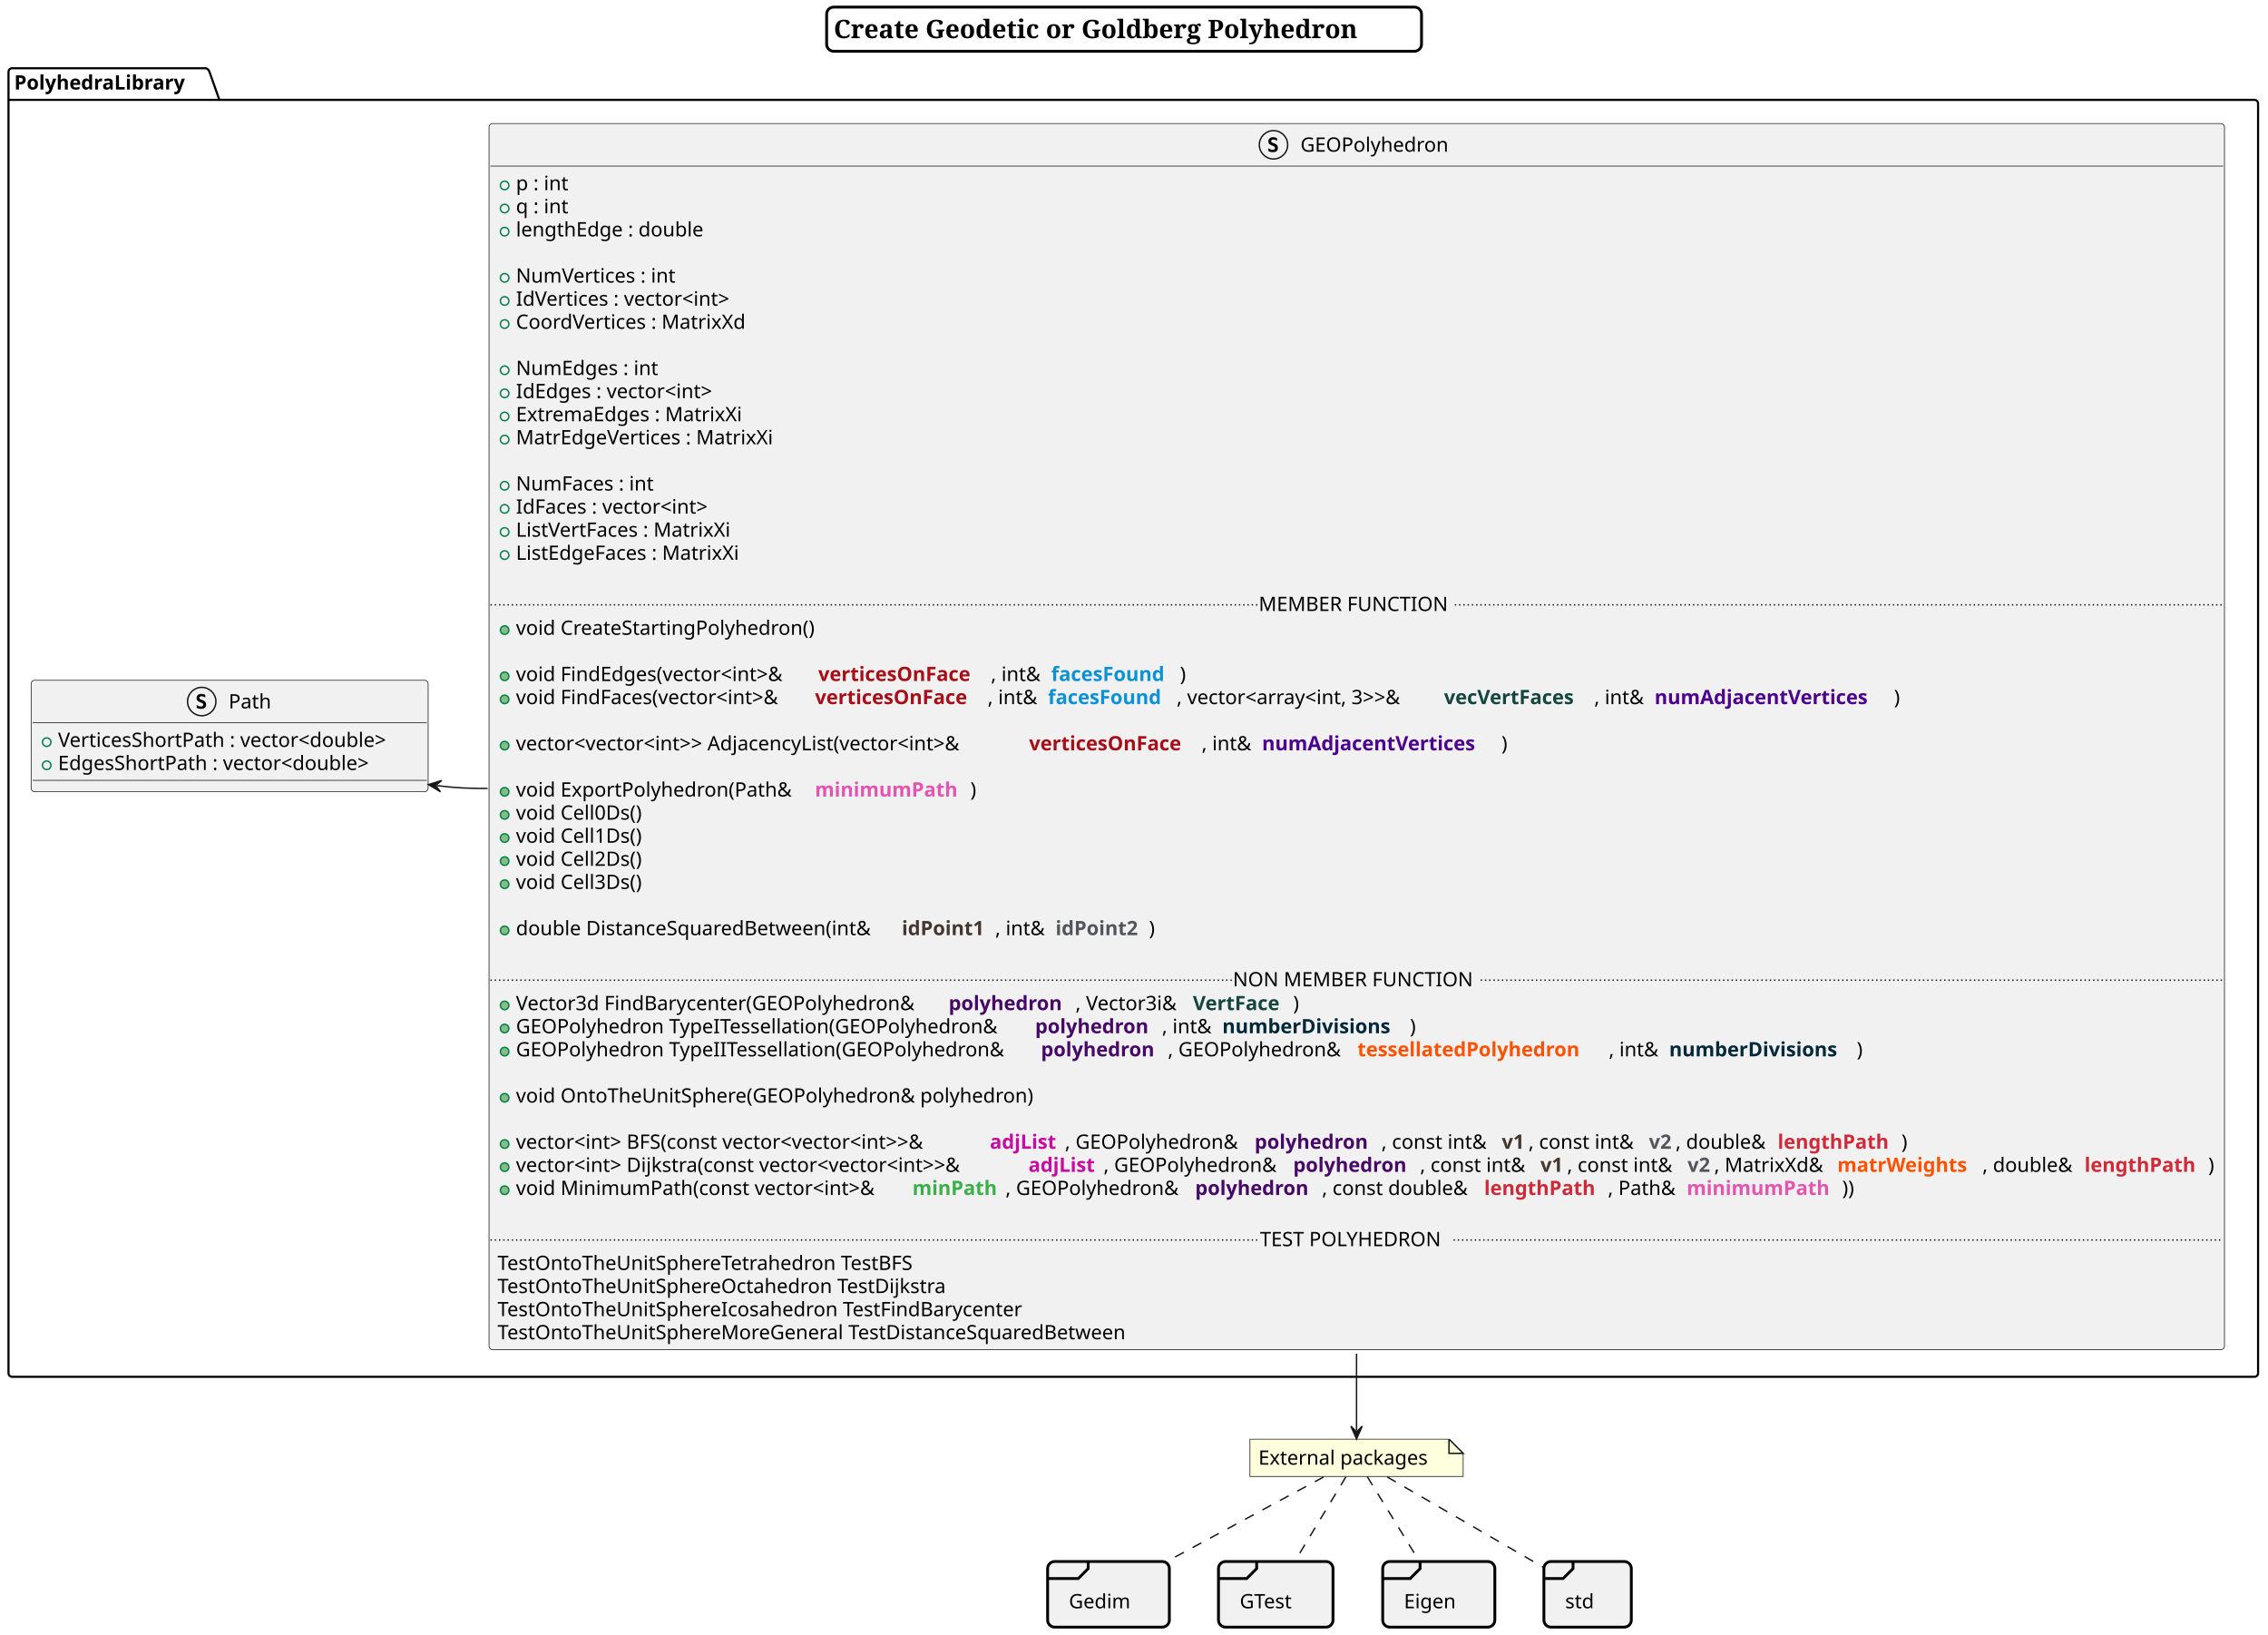
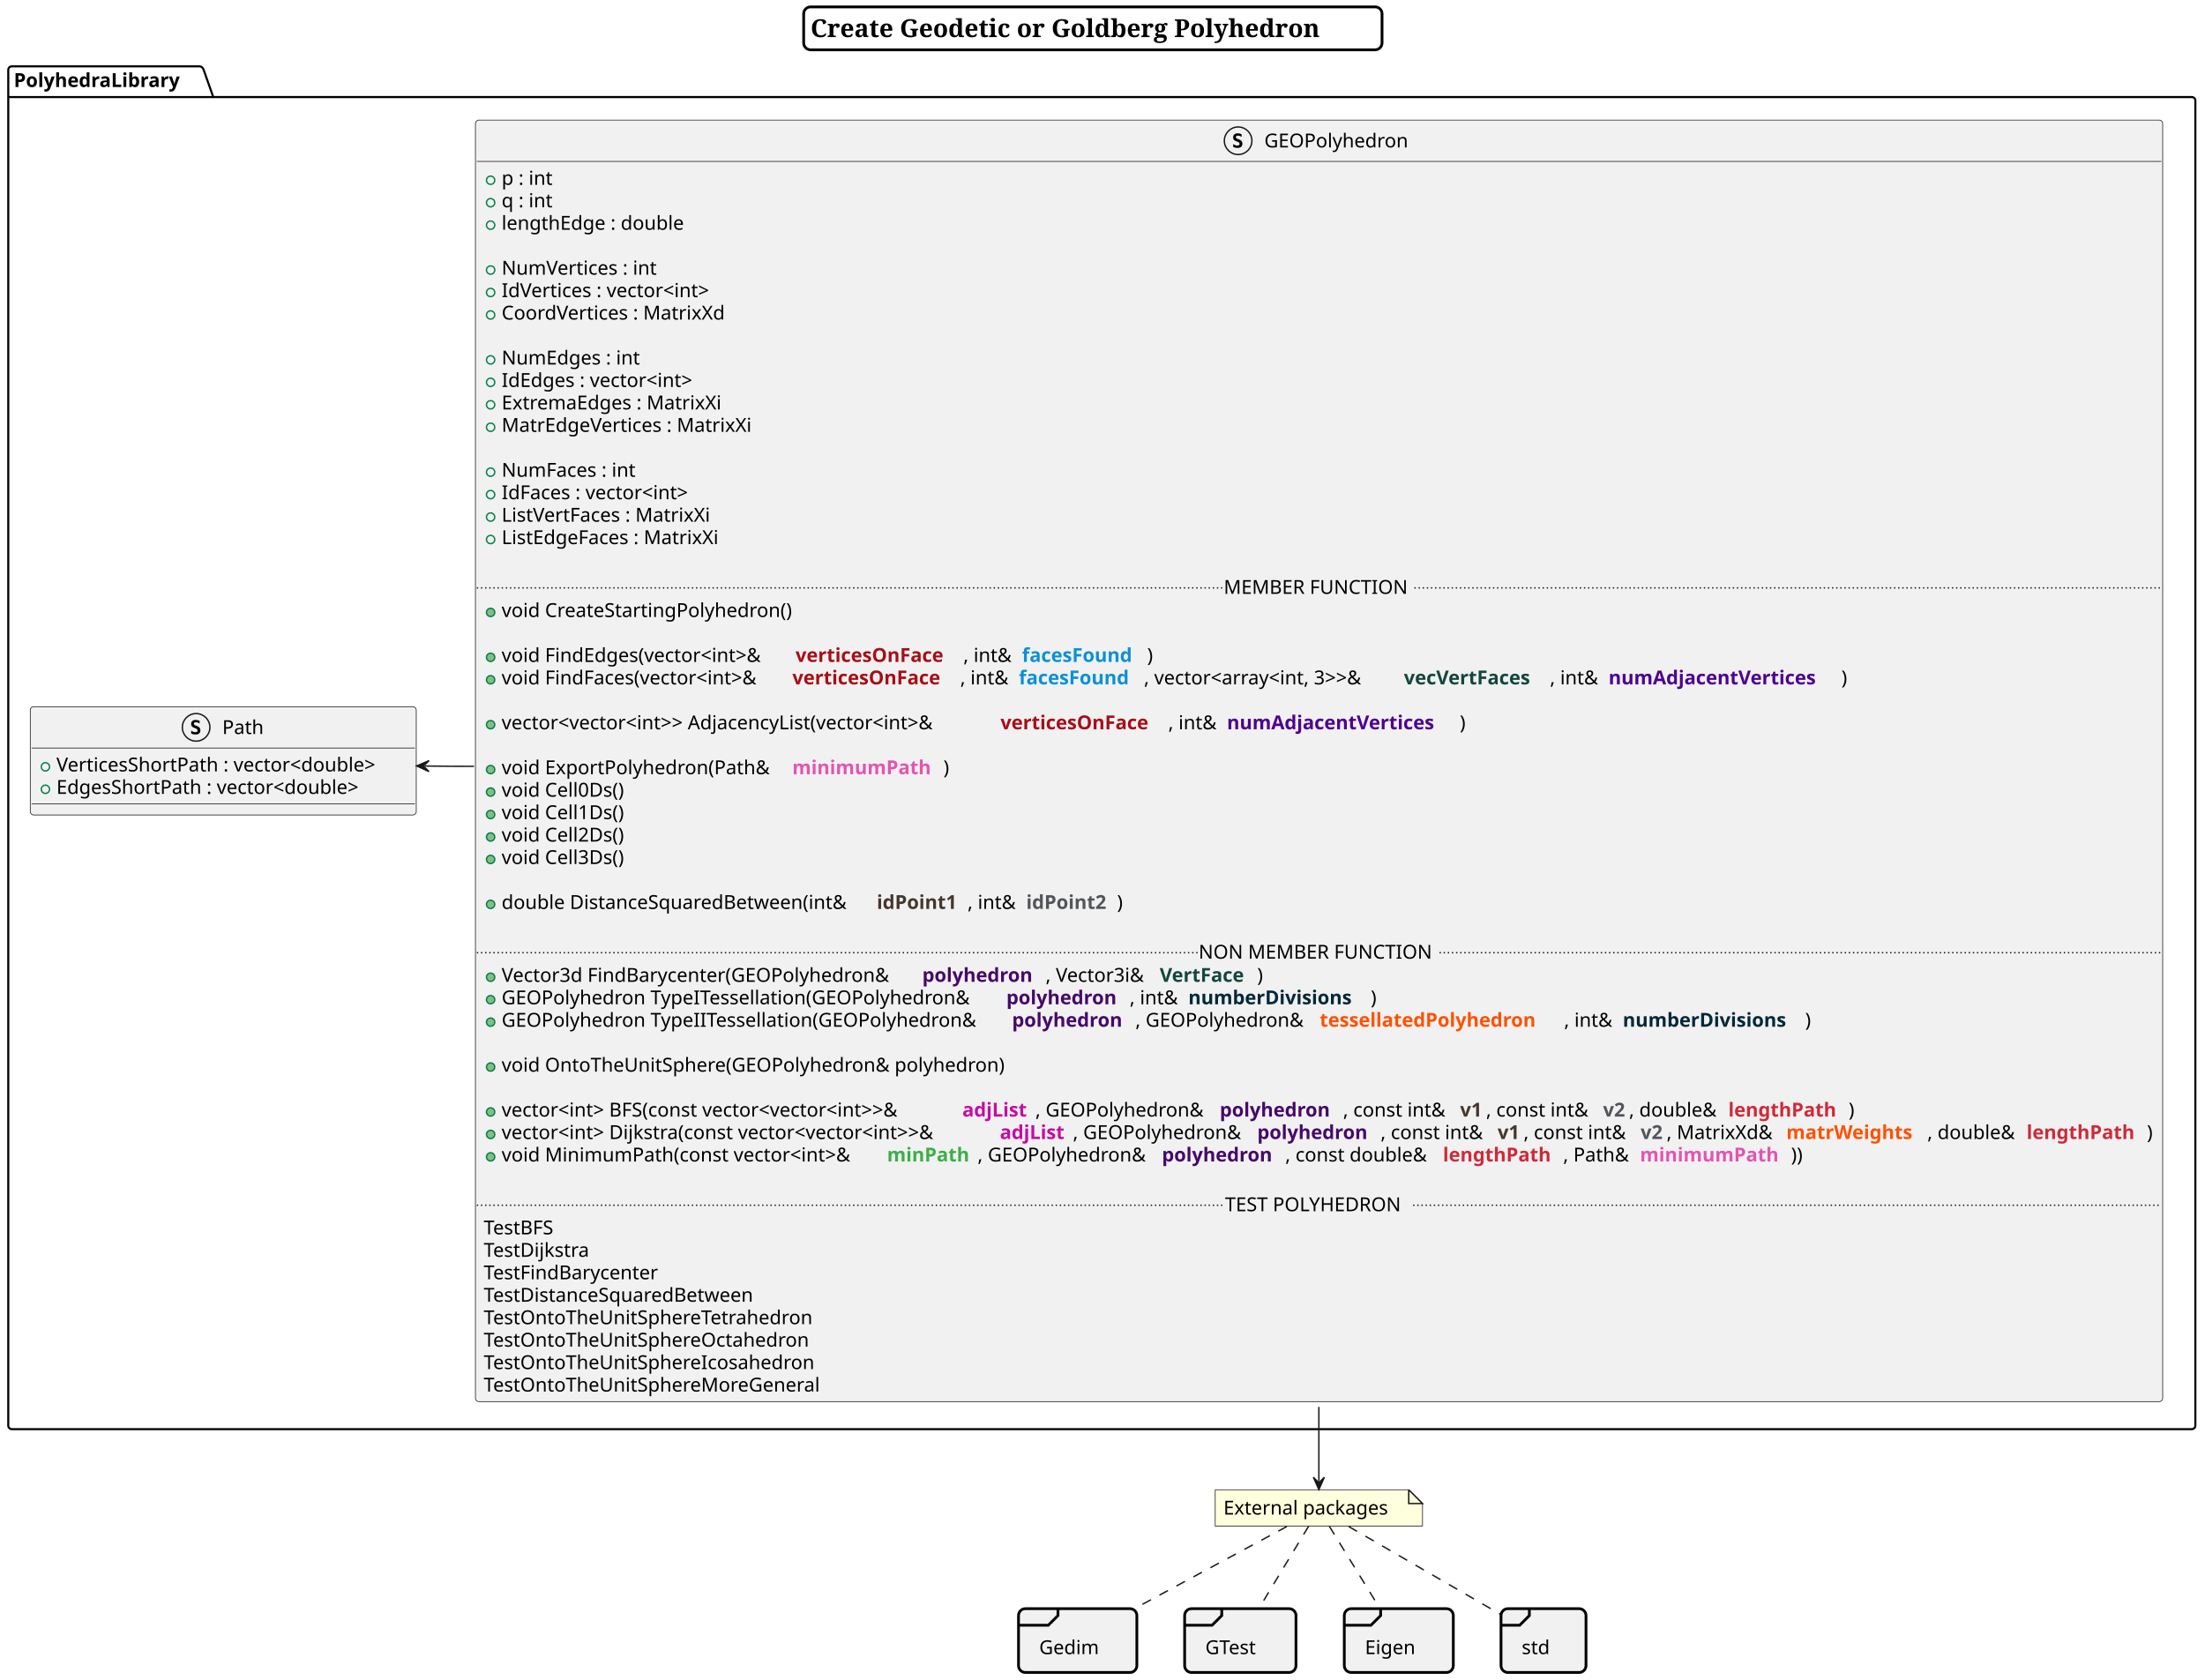
- <svg xmlns="http://www.w3.org/2000/svg" contentStyleType="text/css" data-diagram-type="CLASS" height="1153px" preserveAspectRatio="none" style="width:1600px;height:1153px;background:#FFFFFF;" version="1.1" viewBox="0 0 1600 1153" width="1600px" zoomAndPan="magnify">
+ <svg xmlns="http://www.w3.org/2000/svg" contentStyleType="text/css" data-diagram-type="CLASS" height="1219px" preserveAspectRatio="none" style="width:1600px;height:1219px;background:#FFFFFF;" version="1.1" viewBox="0 0 1600 1219" width="1600px" zoomAndPan="magnify">
  <defs />
  <g>
    <g class="title" data-source-line="16">
      <rect fill="none" height="31.146" rx="5" ry="5" style="stroke:#000000;stroke-width:2;" width="419.676" x="583.162" y="5" />
      <text fill="#000000" font-family="Serif" font-size="18" font-weight="bold" lengthAdjust="spacing" textLength="409.676" x="588.162" y="26.901">Create Geodetic or Goldberg Polyhedron</text>
    </g>
    <g class="cluster" data-entity="PolyhedraLibrary" data-uid="ent0002" id="cluster_PolyhedraLibrary">
-       <path d="M8.5,48.147 L145.262,48.147 A3.75,3.75 0 0 1 147.762,50.647 L154.762,70.443 L1590.5,70.443 A2.5,2.5 0 0 1 1593,72.943 L1593,968.646 A2.5,2.5 0 0 1 1590.5,971.146 L8.5,971.146 A2.5,2.5 0 0 1 6,968.646 L6,50.647 A2.5,2.5 0 0 1 8.5,48.147" fill="none" style="stroke:#000000;stroke-width:1.5;" />
+       <path d="M8.5,48.147 L145.262,48.147 A3.75,3.75 0 0 1 147.762,50.647 L154.762,70.443 L1590.5,70.443 A2.5,2.5 0 0 1 1593,72.943 L1593,1034.647 A2.5,2.5 0 0 1 1590.5,1037.147 L8.5,1037.147 A2.5,2.5 0 0 1 6,1034.647 L6,50.647 A2.5,2.5 0 0 1 8.5,48.147" fill="none" style="stroke:#000000;stroke-width:1.5;" />
      <line style="stroke:#000000;stroke-width:1.5;" x1="6" x2="154.762" y1="70.443" y2="70.443" />
      <text fill="#000000" font-family="sans-serif" font-size="14" font-weight="bold" lengthAdjust="spacing" textLength="135.762" x="10" y="63.142">PolyhedraLibrary</text>
    </g>
    <g class="entity" data-entity="GEOPolyhedron" data-source-line="20" data-uid="ent0003" id="entity_GEOPolyhedron">
-       <rect fill="#F1F1F1" height="864.844" rx="2.5" ry="2.5" style="stroke:#181818;stroke-width:0.5;" width="1224.29" x="345" y="87.147" />
+       <rect fill="#F1F1F1" height="930.031" rx="2.5" ry="2.5" style="stroke:#181818;stroke-width:0.5;" width="1224.29" x="345" y="87.147" />
      <ellipse cx="898.413" cy="102.147" fill="#F1F1F1" rx="10" ry="10" style="stroke:#181818;stroke-width:1;" />
      <path d="M897.398,102.662 Q895.882,102.084 895.335,101.443 Q894.788,100.803 894.788,99.725 Q894.788,98.334 895.679,97.553 Q896.569,96.756 898.132,96.756 Q898.835,96.756 899.538,96.928 Q900.241,97.084 900.929,97.397 L900.929,99.365 Q900.273,98.897 899.601,98.662 Q898.944,98.428 898.288,98.428 Q897.554,98.428 897.163,98.725 Q896.773,99.006 896.773,99.553 Q896.773,99.975 897.054,100.256 Q897.335,100.537 898.241,100.865 L899.116,101.193 Q900.335,101.647 900.913,102.397 Q901.507,103.147 901.507,104.272 Q901.507,105.818 900.585,106.584 Q899.679,107.35 897.835,107.35 Q897.069,107.35 896.304,107.162 Q895.554,106.975 894.835,106.631 L894.835,104.537 Q895.648,105.115 896.398,105.397 Q897.148,105.678 897.898,105.678 Q898.632,105.678 899.038,105.35 Q899.46,105.006 899.46,104.397 Q899.46,103.928 899.179,103.584 Q898.913,103.24 898.398,103.037 L897.398,102.662 Z " fill="#000000" />
      <text fill="#000000" font-family="sans-serif" font-size="14" lengthAdjust="spacing" textLength="109.464" x="917.413" y="106.993">GEOPolyhedron</text>
      <line style="stroke:#181818;stroke-width:0.5;" x1="346" x2="1568.29" y1="117.147" y2="117.147" />
      <ellipse cx="356" cy="130.795" fill="none" rx="3" ry="3" style="stroke:#038048;stroke-width:1;" />
      <text fill="#000000" font-family="sans-serif" font-size="14" lengthAdjust="spacing" textLength="40.756" x="364" y="134.142">p : int</text>
      <ellipse cx="356" cy="147.092" fill="none" rx="3" ry="3" style="stroke:#038048;stroke-width:1;" />
      <text fill="#000000" font-family="sans-serif" font-size="14" lengthAdjust="spacing" textLength="40.756" x="364" y="150.439">q : int</text>
      <ellipse cx="356" cy="163.389" fill="none" rx="3" ry="3" style="stroke:#038048;stroke-width:1;" />
      <text fill="#000000" font-family="sans-serif" font-size="14" lengthAdjust="spacing" textLength="141.19" x="364" y="166.735">lengthEdge : double</text>
      <text fill="#000000" font-family="sans-serif" font-size="14" lengthAdjust="spacing" textLength="4.45" x="364" y="183.032"> </text>
      <ellipse cx="356" cy="195.982" fill="none" rx="3" ry="3" style="stroke:#038048;stroke-width:1;" />
      <text fill="#000000" font-family="sans-serif" font-size="14" lengthAdjust="spacing" textLength="121.782" x="364" y="199.329">NumVertices : int</text>
      <ellipse cx="356" cy="212.279" fill="none" rx="3" ry="3" style="stroke:#038048;stroke-width:1;" />
      <text fill="#000000" font-family="sans-serif" font-size="14" lengthAdjust="spacing" textLength="169.682" x="364" y="215.626">IdVertices : vector&lt;int&gt;</text>
      <ellipse cx="356" cy="228.576" fill="none" rx="3" ry="3" style="stroke:#038048;stroke-width:1;" />
      <text fill="#000000" font-family="sans-serif" font-size="14" lengthAdjust="spacing" textLength="174.651" x="364" y="231.923">CoordVertices : MatrixXd</text>
      <text fill="#000000" font-family="sans-serif" font-size="14" lengthAdjust="spacing" textLength="4.45" x="364" y="248.22"> </text>
      <ellipse cx="356" cy="261.17" fill="none" rx="3" ry="3" style="stroke:#038048;stroke-width:1;" />
      <text fill="#000000" font-family="sans-serif" font-size="14" lengthAdjust="spacing" textLength="107.379" x="364" y="264.517">NumEdges : int</text>
      <ellipse cx="356" cy="277.467" fill="none" rx="3" ry="3" style="stroke:#038048;stroke-width:1;" />
      <text fill="#000000" font-family="sans-serif" font-size="14" lengthAdjust="spacing" textLength="155.278" x="364" y="280.813">IdEdges : vector&lt;int&gt;</text>
      <ellipse cx="356" cy="293.764" fill="none" rx="3" ry="3" style="stroke:#038048;stroke-width:1;" />
      <text fill="#000000" font-family="sans-serif" font-size="14" lengthAdjust="spacing" textLength="172.908" x="364" y="297.11">ExtremaEdges : MatrixXi</text>
      <ellipse cx="356" cy="310.06" fill="none" rx="3" ry="3" style="stroke:#038048;stroke-width:1;" />
      <text fill="#000000" font-family="sans-serif" font-size="14" lengthAdjust="spacing" textLength="195.241" x="364" y="313.407">MatrEdgeVertices : MatrixXi</text>
      <text fill="#000000" font-family="sans-serif" font-size="14" lengthAdjust="spacing" textLength="4.45" x="364" y="329.704"> </text>
      <ellipse cx="356" cy="342.654" fill="none" rx="3" ry="3" style="stroke:#038048;stroke-width:1;" />
      <text fill="#000000" font-family="sans-serif" font-size="14" lengthAdjust="spacing" textLength="105.089" x="364" y="346.001">NumFaces : int</text>
      <ellipse cx="356" cy="358.951" fill="none" rx="3" ry="3" style="stroke:#038048;stroke-width:1;" />
      <text fill="#000000" font-family="sans-serif" font-size="14" lengthAdjust="spacing" textLength="152.988" x="364" y="362.298">IdFaces : vector&lt;int&gt;</text>
      <ellipse cx="356" cy="375.248" fill="none" rx="3" ry="3" style="stroke:#038048;stroke-width:1;" />
      <text fill="#000000" font-family="sans-serif" font-size="14" lengthAdjust="spacing" textLength="165.32" x="364" y="378.595">ListVertFaces : MatrixXi</text>
      <ellipse cx="356" cy="391.545" fill="none" rx="3" ry="3" style="stroke:#038048;stroke-width:1;" />
      <text fill="#000000" font-family="sans-serif" font-size="14" lengthAdjust="spacing" textLength="171.117" x="364" y="394.892">ListEdgeFaces : MatrixXi</text>
      <text fill="#000000" font-family="sans-serif" font-size="14" lengthAdjust="spacing" textLength="4.45" x="364" y="411.188"> </text>
      <ellipse cx="356" cy="444.435" fill="#84BE84" rx="3" ry="3" style="stroke:#038048;stroke-width:1;" />
      <text fill="#000000" font-family="sans-serif" font-size="14" lengthAdjust="spacing" textLength="226.427" x="364" y="447.782">void CreateStartingPolyhedron()</text>
      <text fill="#000000" font-family="sans-serif" font-size="14" lengthAdjust="spacing" textLength="4.45" x="364" y="464.079"> </text>
      <ellipse cx="356" cy="477.029" fill="#84BE84" rx="3" ry="3" style="stroke:#038048;stroke-width:1;" />
      <text fill="#000000" font-family="sans-serif" font-size="14" lengthAdjust="spacing" textLength="208.804" x="364" y="480.376">void FindEdges(vector&lt;int&gt;&amp;</text>
      <text fill="#A70E18" font-family="sans-serif" font-size="14" font-weight="bold" lengthAdjust="spacing" textLength="121.816" x="577.254" y="480.376">verticesOnFace</text>
      <text fill="#000000" font-family="sans-serif" font-size="14" lengthAdjust="spacing" textLength="38.069" x="699.07" y="480.376">, int&amp;</text>
      <text fill="#0B91D5" font-family="sans-serif" font-size="14" font-weight="bold" lengthAdjust="spacing" textLength="90.802" x="741.59" y="480.376">facesFound</text>
      <text fill="#000000" font-family="sans-serif" font-size="14" lengthAdjust="spacing" textLength="5.462" x="832.392" y="480.376">)</text>
      <ellipse cx="356" cy="493.326" fill="#84BE84" rx="3" ry="3" style="stroke:#038048;stroke-width:1;" />
      <text fill="#000000" font-family="sans-serif" font-size="14" lengthAdjust="spacing" textLength="206.514" x="364" y="496.673">void FindFaces(vector&lt;int&gt;&amp;</text>
      <text fill="#A70E18" font-family="sans-serif" font-size="14" font-weight="bold" lengthAdjust="spacing" textLength="121.816" x="574.964" y="496.673">verticesOnFace</text>
      <text fill="#000000" font-family="sans-serif" font-size="14" lengthAdjust="spacing" textLength="38.069" x="696.78" y="496.673">, int&amp;</text>
      <text fill="#0B91D5" font-family="sans-serif" font-size="14" font-weight="bold" lengthAdjust="spacing" textLength="90.802" x="739.3" y="496.673">facesFound</text>
      <text fill="#000000" font-family="sans-serif" font-size="14" lengthAdjust="spacing" textLength="184.16" x="830.102" y="496.673">, vector&lt;array&lt;int, 3&gt;&gt;&amp;</text>
      <text fill="#13463D" font-family="sans-serif" font-size="14" font-weight="bold" lengthAdjust="spacing" textLength="105.984" x="1018.712" y="496.673">vecVertFaces</text>
      <text fill="#000000" font-family="sans-serif" font-size="14" lengthAdjust="spacing" textLength="38.069" x="1124.696" y="496.673">, int&amp;</text>
      <text fill="#4D018F" font-family="sans-serif" font-size="14" font-weight="bold" lengthAdjust="spacing" textLength="168.93" x="1167.216" y="496.673">numAdjacentVertices</text>
      <text fill="#000000" font-family="sans-serif" font-size="14" lengthAdjust="spacing" textLength="5.462" x="1336.146" y="496.673">)</text>
      <text fill="#000000" font-family="sans-serif" font-size="14" lengthAdjust="spacing" textLength="4.45" x="364" y="512.97"> </text>
      <ellipse cx="356" cy="525.92" fill="#84BE84" rx="3" ry="3" style="stroke:#038048;stroke-width:1;" />
      <text fill="#000000" font-family="sans-serif" font-size="14" lengthAdjust="spacing" textLength="357.506" x="364" y="529.267">vector&lt;vector&lt;int&gt;&gt; AdjacencyList(vector&lt;int&gt;&amp;</text>
      <text fill="#A70E18" font-family="sans-serif" font-size="14" font-weight="bold" lengthAdjust="spacing" textLength="121.816" x="725.956" y="529.267">verticesOnFace</text>
      <text fill="#000000" font-family="sans-serif" font-size="14" lengthAdjust="spacing" textLength="38.069" x="847.773" y="529.267">, int&amp;</text>
      <text fill="#4D018F" font-family="sans-serif" font-size="14" font-weight="bold" lengthAdjust="spacing" textLength="168.93" x="890.292" y="529.267">numAdjacentVertices</text>
      <text fill="#000000" font-family="sans-serif" font-size="14" lengthAdjust="spacing" textLength="5.462" x="1059.222" y="529.267">)</text>
      <text fill="#000000" font-family="sans-serif" font-size="14" lengthAdjust="spacing" textLength="4.45" x="364" y="545.563"> </text>
      <ellipse cx="356" cy="558.514" fill="#84BE84" rx="3" ry="3" style="stroke:#038048;stroke-width:1;" />
      <text fill="#000000" font-family="sans-serif" font-size="14" lengthAdjust="spacing" textLength="206.418" x="364" y="561.86">void ExportPolyhedron(Path&amp;</text>
      <text fill="#E255B1" font-family="sans-serif" font-size="14" font-weight="bold" lengthAdjust="spacing" textLength="109.662" x="574.868" y="561.86">minimumPath</text>
      <text fill="#000000" font-family="sans-serif" font-size="14" lengthAdjust="spacing" textLength="5.462" x="684.53" y="561.86">)</text>
      <ellipse cx="356" cy="574.811" fill="#84BE84" rx="3" ry="3" style="stroke:#038048;stroke-width:1;" />
      <text fill="#000000" font-family="sans-serif" font-size="14" lengthAdjust="spacing" textLength="98.15" x="364" y="578.157">void Cell0Ds()</text>
      <ellipse cx="356" cy="591.107" fill="#84BE84" rx="3" ry="3" style="stroke:#038048;stroke-width:1;" />
      <text fill="#000000" font-family="sans-serif" font-size="14" lengthAdjust="spacing" textLength="98.15" x="364" y="594.454">void Cell1Ds()</text>
      <ellipse cx="356" cy="607.404" fill="#84BE84" rx="3" ry="3" style="stroke:#038048;stroke-width:1;" />
      <text fill="#000000" font-family="sans-serif" font-size="14" lengthAdjust="spacing" textLength="98.15" x="364" y="610.751">void Cell2Ds()</text>
      <ellipse cx="356" cy="623.701" fill="#84BE84" rx="3" ry="3" style="stroke:#038048;stroke-width:1;" />
      <text fill="#000000" font-family="sans-serif" font-size="14" lengthAdjust="spacing" textLength="98.15" x="364" y="627.048">void Cell3Ds()</text>
      <text fill="#000000" font-family="sans-serif" font-size="14" lengthAdjust="spacing" textLength="4.45" x="364" y="643.345"> </text>
      <ellipse cx="356" cy="656.295" fill="#84BE84" rx="3" ry="3" style="stroke:#038048;stroke-width:1;" />
      <text fill="#000000" font-family="sans-serif" font-size="14" lengthAdjust="spacing" textLength="267.75" x="364" y="659.642">double DistanceSquaredBetween(int&amp;</text>
      <text fill="#44372F" font-family="sans-serif" font-size="14" font-weight="bold" lengthAdjust="spacing" textLength="65.898" x="636.2" y="659.642">idPoint1</text>
      <text fill="#000000" font-family="sans-serif" font-size="14" lengthAdjust="spacing" textLength="38.069" x="702.099" y="659.642">, int&amp;</text>
      <text fill="#53555B" font-family="sans-serif" font-size="14" font-weight="bold" lengthAdjust="spacing" textLength="65.898" x="744.618" y="659.642">idPoint2</text>
      <text fill="#000000" font-family="sans-serif" font-size="14" lengthAdjust="spacing" textLength="5.462" x="810.517" y="659.642">)</text>
      <text fill="#000000" font-family="sans-serif" font-size="14" lengthAdjust="spacing" textLength="4.45" x="364" y="675.938"> </text>
      <line style="stroke:#181818;stroke-width:1;stroke-dasharray:1.0,2.0;" x1="346" x2="887.969" y1="426.639" y2="426.639" />
      <text fill="#000000" font-family="sans-serif" font-size="14" lengthAdjust="spacing" textLength="138.352" x="887.969" y="430.985">MEMBER FUNCTION</text>
      <line style="stroke:#181818;stroke-width:1;stroke-dasharray:1.0,2.0;" x1="1026.321" x2="1568.29" y1="426.639" y2="426.639" />
      <ellipse cx="356" cy="709.186" fill="#84BE84" rx="3" ry="3" style="stroke:#038048;stroke-width:1;" />
      <text fill="#000000" font-family="sans-serif" font-size="14" lengthAdjust="spacing" textLength="300.754" x="364" y="712.532">Vector3d FindBarycenter(GEOPolyhedron&amp;</text>
      <text fill="#470968" font-family="sans-serif" font-size="14" font-weight="bold" lengthAdjust="spacing" textLength="89.537" x="669.204" y="712.532">polyhedron</text>
      <text fill="#000000" font-family="sans-serif" font-size="14" lengthAdjust="spacing" textLength="78.312" x="758.741" y="712.532">, Vector3i&amp;</text>
      <text fill="#13463D" font-family="sans-serif" font-size="14" font-weight="bold" lengthAdjust="spacing" textLength="70.731" x="841.504" y="712.532">VertFace</text>
      <text fill="#000000" font-family="sans-serif" font-size="14" lengthAdjust="spacing" textLength="5.462" x="912.235" y="712.532">)</text>
      <ellipse cx="356" cy="725.482" fill="#84BE84" rx="3" ry="3" style="stroke:#038048;stroke-width:1;" />
      <text fill="#000000" font-family="sans-serif" font-size="14" lengthAdjust="spacing" textLength="361.765" x="364" y="728.829">GEOPolyhedron TypeITessellation(GEOPolyhedron&amp;</text>
      <text fill="#470968" font-family="sans-serif" font-size="14" font-weight="bold" lengthAdjust="spacing" textLength="89.537" x="730.215" y="728.829">polyhedron</text>
      <text fill="#000000" font-family="sans-serif" font-size="14" lengthAdjust="spacing" textLength="38.069" x="819.752" y="728.829">, int&amp;</text>
      <text fill="#022839" font-family="sans-serif" font-size="14" font-weight="bold" lengthAdjust="spacing" textLength="132.337" x="862.271" y="728.829">numberDivisions</text>
      <text fill="#000000" font-family="sans-serif" font-size="14" lengthAdjust="spacing" textLength="5.462" x="994.608" y="728.829">)</text>
      <ellipse cx="356" cy="741.779" fill="#84BE84" rx="3" ry="3" style="stroke:#038048;stroke-width:1;" />
      <text fill="#000000" font-family="sans-serif" font-size="14" lengthAdjust="spacing" textLength="365.894" x="364" y="745.126">GEOPolyhedron TypeIITessellation(GEOPolyhedron&amp;</text>
      <text fill="#470968" font-family="sans-serif" font-size="14" font-weight="bold" lengthAdjust="spacing" textLength="89.537" x="734.344" y="745.126">polyhedron</text>
      <text fill="#000000" font-family="sans-serif" font-size="14" lengthAdjust="spacing" textLength="129.281" x="823.881" y="745.126">, GEOPolyhedron&amp;</text>
      <text fill="#FD5201" font-family="sans-serif" font-size="14" font-weight="bold" lengthAdjust="spacing" textLength="177.379" x="957.612" y="745.126">tessellatedPolyhedron</text>
      <text fill="#000000" font-family="sans-serif" font-size="14" lengthAdjust="spacing" textLength="38.069" x="1134.991" y="745.126">, int&amp;</text>
      <text fill="#022839" font-family="sans-serif" font-size="14" font-weight="bold" lengthAdjust="spacing" textLength="132.337" x="1177.511" y="745.126">numberDivisions</text>
      <text fill="#000000" font-family="sans-serif" font-size="14" lengthAdjust="spacing" textLength="5.462" x="1309.848" y="745.126">)</text>
      <text fill="#000000" font-family="sans-serif" font-size="14" lengthAdjust="spacing" textLength="4.45" x="364" y="761.423"> </text>
      <ellipse cx="356" cy="774.373" fill="#84BE84" rx="3" ry="3" style="stroke:#038048;stroke-width:1;" />
      <text fill="#000000" font-family="sans-serif" font-size="14" lengthAdjust="spacing" textLength="387.14" x="364" y="777.72">void OntoTheUnitSphere(GEOPolyhedron&amp; polyhedron)</text>
      <text fill="#000000" font-family="sans-serif" font-size="14" lengthAdjust="spacing" textLength="4.45" x="364" y="794.017"> </text>
      <ellipse cx="356" cy="806.967" fill="#84BE84" rx="3" ry="3" style="stroke:#038048;stroke-width:1;" />
      <text fill="#000000" font-family="sans-serif" font-size="14" lengthAdjust="spacing" textLength="329.848" x="364" y="810.313">vector&lt;int&gt; BFS(const vector&lt;vector&lt;int&gt;&gt;&amp;</text>
      <text fill="#C60CA1" font-family="sans-serif" font-size="14" font-weight="bold" lengthAdjust="spacing" textLength="53.013" x="698.298" y="810.313">adjList</text>
      <text fill="#000000" font-family="sans-serif" font-size="14" lengthAdjust="spacing" textLength="129.281" x="751.311" y="810.313">, GEOPolyhedron&amp;</text>
      <text fill="#470968" font-family="sans-serif" font-size="14" font-weight="bold" lengthAdjust="spacing" textLength="89.537" x="885.042" y="810.313">polyhedron</text>
      <text fill="#000000" font-family="sans-serif" font-size="14" lengthAdjust="spacing" textLength="80.439" x="974.579" y="810.313">, const int&amp;</text>
      <text fill="#44372F" font-family="sans-serif" font-size="14" font-weight="bold" lengthAdjust="spacing" textLength="18.867" x="1059.468" y="810.313">v1</text>
      <text fill="#000000" font-family="sans-serif" font-size="14" lengthAdjust="spacing" textLength="80.439" x="1078.335" y="810.313">, const int&amp;</text>
      <text fill="#53555B" font-family="sans-serif" font-size="14" font-weight="bold" lengthAdjust="spacing" textLength="18.867" x="1163.224" y="810.313">v2</text>
      <text fill="#000000" font-family="sans-serif" font-size="14" lengthAdjust="spacing" textLength="67.532" x="1182.091" y="810.313">, double&amp;</text>
      <text fill="#CE2A39" font-family="sans-serif" font-size="14" font-weight="bold" lengthAdjust="spacing" textLength="87.309" x="1254.073" y="810.313">lengthPath</text>
      <text fill="#000000" font-family="sans-serif" font-size="14" lengthAdjust="spacing" textLength="5.462" x="1341.382" y="810.313">)</text>
      <ellipse cx="356" cy="823.264" fill="#84BE84" rx="3" ry="3" style="stroke:#038048;stroke-width:1;" />
      <text fill="#000000" font-family="sans-serif" font-size="14" lengthAdjust="spacing" textLength="357.089" x="364" y="826.61">vector&lt;int&gt; Dijkstra(const vector&lt;vector&lt;int&gt;&gt;&amp;</text>
      <text fill="#C60CA1" font-family="sans-serif" font-size="14" font-weight="bold" lengthAdjust="spacing" textLength="53.013" x="725.539" y="826.61">adjList</text>
      <text fill="#000000" font-family="sans-serif" font-size="14" lengthAdjust="spacing" textLength="129.281" x="778.552" y="826.61">, GEOPolyhedron&amp;</text>
      <text fill="#470968" font-family="sans-serif" font-size="14" font-weight="bold" lengthAdjust="spacing" textLength="89.537" x="912.283" y="826.61">polyhedron</text>
      <text fill="#000000" font-family="sans-serif" font-size="14" lengthAdjust="spacing" textLength="80.439" x="1001.82" y="826.61">, const int&amp;</text>
      <text fill="#44372F" font-family="sans-serif" font-size="14" font-weight="bold" lengthAdjust="spacing" textLength="18.867" x="1086.709" y="826.61">v1</text>
      <text fill="#000000" font-family="sans-serif" font-size="14" lengthAdjust="spacing" textLength="80.439" x="1105.576" y="826.61">, const int&amp;</text>
      <text fill="#53555B" font-family="sans-serif" font-size="14" font-weight="bold" lengthAdjust="spacing" textLength="18.867" x="1190.465" y="826.61">v2</text>
      <text fill="#000000" font-family="sans-serif" font-size="14" lengthAdjust="spacing" textLength="82.373" x="1209.332" y="826.61">, MatrixXd&amp;</text>
      <text fill="#FD5201" font-family="sans-serif" font-size="14" font-weight="bold" lengthAdjust="spacing" textLength="102.382" x="1296.155" y="826.61">matrWeights</text>
      <text fill="#000000" font-family="sans-serif" font-size="14" lengthAdjust="spacing" textLength="67.532" x="1398.537" y="826.61">, double&amp;</text>
      <text fill="#CE2A39" font-family="sans-serif" font-size="14" font-weight="bold" lengthAdjust="spacing" textLength="87.309" x="1470.52" y="826.61">lengthPath</text>
      <text fill="#000000" font-family="sans-serif" font-size="14" lengthAdjust="spacing" textLength="5.462" x="1557.828" y="826.61">)</text>
      <ellipse cx="356" cy="839.561" fill="#84BE84" rx="3" ry="3" style="stroke:#038048;stroke-width:1;" />
      <text fill="#000000" font-family="sans-serif" font-size="14" lengthAdjust="spacing" textLength="275.208" x="364" y="842.907">void MinimumPath(const vector&lt;int&gt;&amp;</text>
      <text fill="#3BAF49" font-family="sans-serif" font-size="14" font-weight="bold" lengthAdjust="spacing" textLength="65.721" x="643.658" y="842.907">minPath</text>
      <text fill="#000000" font-family="sans-serif" font-size="14" lengthAdjust="spacing" textLength="129.281" x="709.379" y="842.907">, GEOPolyhedron&amp;</text>
      <text fill="#470968" font-family="sans-serif" font-size="14" font-weight="bold" lengthAdjust="spacing" textLength="89.537" x="843.11" y="842.907">polyhedron</text>
      <text fill="#000000" font-family="sans-serif" font-size="14" lengthAdjust="spacing" textLength="109.901" x="932.648" y="842.907">, const double&amp;</text>
      <text fill="#CE2A39" font-family="sans-serif" font-size="14" font-weight="bold" lengthAdjust="spacing" textLength="87.309" x="1046.999" y="842.907">lengthPath</text>
      <text fill="#000000" font-family="sans-serif" font-size="14" lengthAdjust="spacing" textLength="51.201" x="1134.308" y="842.907">, Path&amp;</text>
      <text fill="#E255B1" font-family="sans-serif" font-size="14" font-weight="bold" lengthAdjust="spacing" textLength="109.662" x="1189.959" y="842.907">minimumPath</text>
      <text fill="#000000" font-family="sans-serif" font-size="14" lengthAdjust="spacing" textLength="10.924" x="1299.621" y="842.907">))</text>
      <text fill="#000000" font-family="sans-serif" font-size="14" lengthAdjust="spacing" textLength="4.45" x="364" y="859.204"> </text>
      <line style="stroke:#181818;stroke-width:1;stroke-dasharray:1.0,2.0;" x1="346" x2="869.761" y1="691.389" y2="691.389" />
      <text fill="#000000" font-family="sans-serif" font-size="14" lengthAdjust="spacing" textLength="174.768" x="869.761" y="695.735">NON MEMBER FUNCTION</text>
      <line style="stroke:#181818;stroke-width:1;stroke-dasharray:1.0,2.0;" x1="1044.529" x2="1568.29" y1="691.389" y2="691.389" />
-       <text fill="#000000" font-family="sans-serif" font-size="14" lengthAdjust="spacing" textLength="373.413" x="351" y="895.798">TestOntoTheUnitSphereTetrahedron              TestBFS</text>
-       <text fill="#000000" font-family="sans-serif" font-size="14" lengthAdjust="spacing" textLength="400.9" x="351" y="912.095">TestOntoTheUnitSphereOctahedron               TestDijkstra</text>
-       <text fill="#000000" font-family="sans-serif" font-size="14" lengthAdjust="spacing" textLength="453.113" x="351" y="928.392">TestOntoTheUnitSphereIcosahedron              TestFindBarycenter</text>
-       <text fill="#000000" font-family="sans-serif" font-size="14" lengthAdjust="spacing" textLength="527.003" x="351" y="944.688">TestOntoTheUnitSphereMoreGeneral             TestDistanceSquaredBetween</text>
+       <text fill="#000000" font-family="sans-serif" font-size="14" lengthAdjust="spacing" textLength="56.492" x="351" y="895.798">TestBFS</text>
+       <text fill="#000000" font-family="sans-serif" font-size="14" lengthAdjust="spacing" textLength="83.733" x="351" y="912.095">TestDijkstra</text>
+       <text fill="#000000" font-family="sans-serif" font-size="14" lengthAdjust="spacing" textLength="136.917" x="351" y="928.392">TestFindBarycenter</text>
+       <text fill="#000000" font-family="sans-serif" font-size="14" lengthAdjust="spacing" textLength="210.902" x="351" y="944.688">TestDistanceSquaredBetween</text>
+       <text fill="#000000" font-family="sans-serif" font-size="14" lengthAdjust="spacing" textLength="254.618" x="351" y="960.985">TestOntoTheUnitSphereTetrahedron</text>
+       <text fill="#000000" font-family="sans-serif" font-size="14" lengthAdjust="spacing" textLength="250.414" x="351" y="977.282">TestOntoTheUnitSphereOctahedron</text>
+       <text fill="#000000" font-family="sans-serif" font-size="14" lengthAdjust="spacing" textLength="253.894" x="351" y="993.579">TestOntoTheUnitSphereIcosahedron</text>
+       <text fill="#000000" font-family="sans-serif" font-size="14" lengthAdjust="spacing" textLength="258.248" x="351" y="1009.876">TestOntoTheUnitSphereMoreGeneral</text>
      <line style="stroke:#181818;stroke-width:1;stroke-dasharray:1.0,2.0;" x1="346" x2="888.909" y1="874.654" y2="874.654" />
      <text fill="#000000" font-family="sans-serif" font-size="14" lengthAdjust="spacing" textLength="136.473" x="888.909" y="879.001">TEST POLYHEDRON</text>
      <line style="stroke:#181818;stroke-width:1;stroke-dasharray:1.0,2.0;" x1="1025.381" x2="1568.29" y1="874.654" y2="874.654" />
    </g>
-     <g class="entity" data-entity="Path" data-source-line="73" data-uid="ent0004" id="entity_Path">
-       <rect fill="#F1F1F1" height="78.594" rx="2.5" ry="2.5" style="stroke:#181818;stroke-width:0.5;" width="280.083" x="21.96" y="479.846" />
-       <ellipse cx="142.31" cy="494.846" fill="#F1F1F1" rx="10" ry="10" style="stroke:#181818;stroke-width:1;" />
-       <path d="M141.294,495.362 Q139.778,494.784 139.232,494.143 Q138.685,493.503 138.685,492.425 Q138.685,491.034 139.575,490.253 Q140.466,489.456 142.028,489.456 Q142.732,489.456 143.435,489.628 Q144.138,489.784 144.825,490.096 L144.825,492.065 Q144.169,491.596 143.497,491.362 Q142.841,491.128 142.185,491.128 Q141.45,491.128 141.06,491.425 Q140.669,491.706 140.669,492.253 Q140.669,492.675 140.95,492.956 Q141.232,493.237 142.138,493.565 L143.013,493.893 Q144.232,494.346 144.81,495.096 Q145.403,495.846 145.403,496.971 Q145.403,498.518 144.482,499.284 Q143.575,500.05 141.732,500.05 Q140.966,500.05 140.2,499.862 Q139.45,499.675 138.732,499.331 L138.732,497.237 Q139.544,497.815 140.294,498.096 Q141.044,498.378 141.794,498.378 Q142.528,498.378 142.935,498.05 Q143.357,497.706 143.357,497.096 Q143.357,496.628 143.075,496.284 Q142.81,495.94 142.294,495.737 L141.294,495.362 Z " fill="#000000" />
-       <text fill="#000000" font-family="sans-serif" font-size="14" lengthAdjust="spacing" textLength="31.384" x="161.31" y="499.693">Path</text>
-       <line style="stroke:#181818;stroke-width:0.5;" x1="22.96" x2="301.043" y1="509.846" y2="509.846" />
-       <ellipse cx="32.96" cy="523.495" fill="none" rx="3" ry="3" style="stroke:#038048;stroke-width:1;" />
-       <text fill="#000000" font-family="sans-serif" font-size="14" lengthAdjust="spacing" textLength="255.083" x="40.96" y="526.842">VerticesShortPath : vector&lt;double&gt;</text>
-       <ellipse cx="32.96" cy="539.792" fill="none" rx="3" ry="3" style="stroke:#038048;stroke-width:1;" />
-       <text fill="#000000" font-family="sans-serif" font-size="14" lengthAdjust="spacing" textLength="240.68" x="40.96" y="543.139">EdgesShortPath : vector&lt;double&gt;</text>
-       <line style="stroke:#181818;stroke-width:0.5;" x1="22.96" x2="301.043" y1="550.44" y2="550.44" />
+     <g class="entity" data-entity="Path" data-source-line="77" data-uid="ent0004" id="entity_Path">
+       <rect fill="#F1F1F1" height="78.594" rx="2.5" ry="2.5" style="stroke:#181818;stroke-width:0.5;" width="280.083" x="21.96" y="512.846" />
+       <ellipse cx="142.31" cy="527.846" fill="#F1F1F1" rx="10" ry="10" style="stroke:#181818;stroke-width:1;" />
+       <path d="M141.294,528.362 Q139.778,527.784 139.232,527.143 Q138.685,526.503 138.685,525.425 Q138.685,524.034 139.575,523.253 Q140.466,522.456 142.028,522.456 Q142.732,522.456 143.435,522.628 Q144.138,522.784 144.825,523.096 L144.825,525.065 Q144.169,524.596 143.497,524.362 Q142.841,524.128 142.185,524.128 Q141.45,524.128 141.06,524.425 Q140.669,524.706 140.669,525.253 Q140.669,525.675 140.95,525.956 Q141.232,526.237 142.138,526.565 L143.013,526.893 Q144.232,527.346 144.81,528.096 Q145.403,528.846 145.403,529.971 Q145.403,531.518 144.482,532.284 Q143.575,533.05 141.732,533.05 Q140.966,533.05 140.2,532.862 Q139.45,532.675 138.732,532.331 L138.732,530.237 Q139.544,530.815 140.294,531.096 Q141.044,531.378 141.794,531.378 Q142.528,531.378 142.935,531.05 Q143.357,530.706 143.357,530.096 Q143.357,529.628 143.075,529.284 Q142.81,528.94 142.294,528.737 L141.294,528.362 Z " fill="#000000" />
+       <text fill="#000000" font-family="sans-serif" font-size="14" lengthAdjust="spacing" textLength="31.384" x="161.31" y="532.693">Path</text>
+       <line style="stroke:#181818;stroke-width:0.5;" x1="22.96" x2="301.043" y1="542.846" y2="542.846" />
+       <ellipse cx="32.96" cy="556.495" fill="none" rx="3" ry="3" style="stroke:#038048;stroke-width:1;" />
+       <text fill="#000000" font-family="sans-serif" font-size="14" lengthAdjust="spacing" textLength="255.083" x="40.96" y="559.842">VerticesShortPath : vector&lt;double&gt;</text>
+       <ellipse cx="32.96" cy="572.792" fill="none" rx="3" ry="3" style="stroke:#038048;stroke-width:1;" />
+       <text fill="#000000" font-family="sans-serif" font-size="14" lengthAdjust="spacing" textLength="240.68" x="40.96" y="576.139">EdgesShortPath : vector&lt;double&gt;</text>
+       <line style="stroke:#181818;stroke-width:0.5;" x1="22.96" x2="301.043" y1="583.44" y2="583.44" />
    </g>
    <g class="entity" data-entity="Gedim" data-uid="ent0007" id="entity_Gedim">
-       <rect fill="#F1F1F1" height="46.297" rx="5" ry="5" style="stroke:#000000;stroke-width:2;" width="85.876" x="739.06" y="1101.437" />
-       <path d="M767.685,1101.437 L767.685,1106.437 L760.685,1113.437 L739.06,1113.437" fill="none" style="stroke:#000000;stroke-width:2;" />
-       <text fill="#000000" font-family="sans-serif" font-size="14" lengthAdjust="spacing" textLength="45.876" x="754.06" y="1134.432">Gedim</text>
+       <rect fill="#F1F1F1" height="46.297" rx="5" ry="5" style="stroke:#000000;stroke-width:2;" width="85.876" x="739.06" y="1167.437" />
+       <path d="M767.685,1167.437 L767.685,1172.437 L760.685,1179.437 L739.06,1179.437" fill="none" style="stroke:#000000;stroke-width:2;" />
+       <text fill="#000000" font-family="sans-serif" font-size="14" lengthAdjust="spacing" textLength="45.876" x="754.06" y="1200.432">Gedim</text>
    </g>
    <g class="entity" data-entity="GTest" data-uid="ent0008" id="entity_GTest">
-       <rect fill="#F1F1F1" height="46.297" rx="5" ry="5" style="stroke:#000000;stroke-width:2;" width="80.797" x="859.6" y="1101.437" />
-       <path d="M886.532,1101.437 L886.532,1106.437 L879.532,1113.437 L859.6,1113.437" fill="none" style="stroke:#000000;stroke-width:2;" />
-       <text fill="#000000" font-family="sans-serif" font-size="14" lengthAdjust="spacing" textLength="40.797" x="874.6" y="1134.432">GTest</text>
+       <rect fill="#F1F1F1" height="46.297" rx="5" ry="5" style="stroke:#000000;stroke-width:2;" width="80.797" x="859.6" y="1167.437" />
+       <path d="M886.532,1167.437 L886.532,1172.437 L879.532,1179.437 L859.6,1179.437" fill="none" style="stroke:#000000;stroke-width:2;" />
+       <text fill="#000000" font-family="sans-serif" font-size="14" lengthAdjust="spacing" textLength="40.797" x="874.6" y="1200.432">GTest</text>
    </g>
    <g class="entity" data-entity="Eigen" data-uid="ent0009" id="entity_Eigen">
-       <rect fill="#F1F1F1" height="46.297" rx="5" ry="5" style="stroke:#000000;stroke-width:2;" width="79.108" x="975.45" y="1101.437" />
-       <path d="M1001.819,1101.437 L1001.819,1106.437 L994.819,1113.437 L975.45,1113.437" fill="none" style="stroke:#000000;stroke-width:2;" />
-       <text fill="#000000" font-family="sans-serif" font-size="14" lengthAdjust="spacing" textLength="39.108" x="990.45" y="1134.432">Eigen</text>
+       <rect fill="#F1F1F1" height="46.297" rx="5" ry="5" style="stroke:#000000;stroke-width:2;" width="79.108" x="975.45" y="1167.437" />
+       <path d="M1001.819,1167.437 L1001.819,1172.437 L994.819,1179.437 L975.45,1179.437" fill="none" style="stroke:#000000;stroke-width:2;" />
+       <text fill="#000000" font-family="sans-serif" font-size="14" lengthAdjust="spacing" textLength="39.108" x="990.45" y="1200.432">Eigen</text>
    </g>
    <g class="entity" data-entity="std" data-uid="ent0010" id="entity_std">
-       <rect fill="#F1F1F1" height="46.297" rx="5" ry="5" style="stroke:#000000;stroke-width:2;" width="61.67" x="1089.17" y="1101.437" />
-       <path d="M1109.727,1101.437 L1109.727,1106.437 L1102.727,1113.437 L1089.17,1113.437" fill="none" style="stroke:#000000;stroke-width:2;" />
-       <text fill="#000000" font-family="sans-serif" font-size="14" lengthAdjust="spacing" textLength="21.67" x="1104.17" y="1134.432">std</text>
-     </g>
-     <g class="entity" data-entity="ExternalNote" data-source-line="98" data-uid="ent0011" id="entity_ExternalNote">
-       <path d="M881.79,1015.146 L881.79,1041.443 L1032.215,1041.443 L1032.215,1025.147 L1022.215,1015.146 L881.79,1015.146" fill="#FEFFDD" style="stroke:#181818;stroke-width:0.5;" />
-       <path d="M1022.215,1015.146 L1022.215,1025.147 L1032.215,1025.147 L1022.215,1015.146" fill="#FEFFDD" style="stroke:#181818;stroke-width:1;" />
-       <text fill="#000000" font-family="sans-serif" font-size="14" lengthAdjust="spacing" textLength="129.425" x="887.79" y="1033.142">External packages</text>
-     </g>
-     <g class="link" data-entity-1="Path" data-entity-2="GEOPolyhedron" data-source-line="78" data-uid="lnk6" id="link_Path_GEOPolyhedron">
-       <path codeLine="78" d="M308.206,554.149 C322.226,555.849 330.37,556.146 344,556.146" fill="none" id="Path-backto-GEOPolyhedron" style="stroke:#181818;stroke-width:1;" />
-       <polygon fill="#181818" points="302.25,553.427,310.703,558.481,307.214,554.028,311.666,550.539,302.25,553.427" style="stroke:#181818;stroke-width:1;" />
-     </g>
-     <g class="link" data-entity-1="GEOPolyhedron" data-entity-2="ExternalNote" data-source-line="99" data-uid="lnk12" id="link_GEOPolyhedron_ExternalNote">
-       <path codeLine="99" d="M957,954.896 C957,981.537 957,996.596 957,1008.976" fill="none" id="GEOPolyhedron-to-ExternalNote" style="stroke:#181818;stroke-width:1;" />
-       <polygon fill="#181818" points="957,1014.976,961,1005.976,957,1009.976,953,1005.976,957,1014.976" style="stroke:#181818;stroke-width:1;" />
-     </g>
-     <g class="link" data-entity-1="ExternalNote" data-entity-2="Gedim" data-source-line="100" data-uid="lnk13" id="link_ExternalNote_Gedim">
-       <path codeLine="100" d="M933.76,1041.816 C905.78,1056.897 858.24,1082.506 823.82,1101.056" fill="none" id="ExternalNote-Gedim" style="stroke:#181818;stroke-width:1;stroke-dasharray:7.0,7.0;" />
-     </g>
-     <g class="link" data-entity-1="ExternalNote" data-entity-2="GTest" data-source-line="101" data-uid="lnk14" id="link_ExternalNote_GTest">
-       <path codeLine="101" d="M949.55,1041.617 C940.43,1056.697 924.83,1082.506 913.57,1101.137" fill="none" id="ExternalNote-GTest" style="stroke:#181818;stroke-width:1;stroke-dasharray:7.0,7.0;" />
-     </g>
-     <g class="link" data-entity-1="ExternalNote" data-entity-2="Eigen" data-source-line="102" data-uid="lnk15" id="link_ExternalNote_Eigen">
-       <path codeLine="102" d="M964.58,1041.617 C973.86,1056.697 989.73,1082.506 1001.19,1101.137" fill="none" id="ExternalNote-Eigen" style="stroke:#181818;stroke-width:1;stroke-dasharray:7.0,7.0;" />
-     </g>
-     <g class="link" data-entity-1="ExternalNote" data-entity-2="std" data-source-line="103" data-uid="lnk16" id="link_ExternalNote_std">
-       <path codeLine="103" d="M978.65,1041.816 C1006.88,1058.147 1056.46,1086.836 1088.77,1105.516" fill="none" id="ExternalNote-std" style="stroke:#181818;stroke-width:1;stroke-dasharray:7.0,7.0;" />
+       <rect fill="#F1F1F1" height="46.297" rx="5" ry="5" style="stroke:#000000;stroke-width:2;" width="61.67" x="1089.17" y="1167.437" />
+       <path d="M1109.727,1167.437 L1109.727,1172.437 L1102.727,1179.437 L1089.17,1179.437" fill="none" style="stroke:#000000;stroke-width:2;" />
+       <text fill="#000000" font-family="sans-serif" font-size="14" lengthAdjust="spacing" textLength="21.67" x="1104.17" y="1200.432">std</text>
+     </g>
+     <g class="entity" data-entity="ExternalNote" data-source-line="102" data-uid="ent0011" id="entity_ExternalNote">
+       <path d="M881.79,1081.147 L881.79,1107.443 L1032.215,1107.443 L1032.215,1091.147 L1022.215,1081.147 L881.79,1081.147" fill="#FEFFDD" style="stroke:#181818;stroke-width:0.5;" />
+       <path d="M1022.215,1081.147 L1022.215,1091.147 L1032.215,1091.147 L1022.215,1081.147" fill="#FEFFDD" style="stroke:#181818;stroke-width:1;" />
+       <text fill="#000000" font-family="sans-serif" font-size="14" lengthAdjust="spacing" textLength="129.425" x="887.79" y="1099.142">External packages</text>
+     </g>
+     <g class="link" data-entity-1="Path" data-entity-2="GEOPolyhedron" data-source-line="82" data-uid="lnk6" id="link_Path_GEOPolyhedron">
+       <path codeLine="82" d="M308.329,555.923 C322.399,556.103 330.48,556.146 344,556.146" fill="none" id="Path-backto-GEOPolyhedron" style="stroke:#181818;stroke-width:1;" />
+       <polygon fill="#181818" points="302.33,555.846,311.278,559.961,307.33,555.91,311.38,551.962,302.33,555.846" style="stroke:#181818;stroke-width:1;" />
+     </g>
+     <g class="link" data-entity-1="GEOPolyhedron" data-entity-2="ExternalNote" data-source-line="103" data-uid="lnk12" id="link_GEOPolyhedron_ExternalNote">
+       <path codeLine="103" d="M957,1021.006 C957,1047.716 957,1062.716 957,1075.046" fill="none" id="GEOPolyhedron-to-ExternalNote" style="stroke:#181818;stroke-width:1;" />
+       <polygon fill="#181818" points="957,1081.046,961,1072.046,957,1076.046,953,1072.046,957,1081.046" style="stroke:#181818;stroke-width:1;" />
+     </g>
+     <g class="link" data-entity-1="ExternalNote" data-entity-2="Gedim" data-source-line="104" data-uid="lnk13" id="link_ExternalNote_Gedim">
+       <path codeLine="104" d="M933.76,1107.816 C905.78,1122.897 858.24,1148.506 823.82,1167.056" fill="none" id="ExternalNote-Gedim" style="stroke:#181818;stroke-width:1;stroke-dasharray:7.0,7.0;" />
+     </g>
+     <g class="link" data-entity-1="ExternalNote" data-entity-2="GTest" data-source-line="105" data-uid="lnk14" id="link_ExternalNote_GTest">
+       <path codeLine="105" d="M949.55,1107.617 C940.43,1122.697 924.83,1148.506 913.57,1167.137" fill="none" id="ExternalNote-GTest" style="stroke:#181818;stroke-width:1;stroke-dasharray:7.0,7.0;" />
+     </g>
+     <g class="link" data-entity-1="ExternalNote" data-entity-2="Eigen" data-source-line="106" data-uid="lnk15" id="link_ExternalNote_Eigen">
+       <path codeLine="106" d="M964.58,1107.617 C973.86,1122.697 989.73,1148.506 1001.19,1167.137" fill="none" id="ExternalNote-Eigen" style="stroke:#181818;stroke-width:1;stroke-dasharray:7.0,7.0;" />
+     </g>
+     <g class="link" data-entity-1="ExternalNote" data-entity-2="std" data-source-line="107" data-uid="lnk16" id="link_ExternalNote_std">
+       <path codeLine="107" d="M978.65,1107.816 C1006.88,1124.147 1056.46,1152.836 1088.77,1171.516" fill="none" id="ExternalNote-std" style="stroke:#181818;stroke-width:1;stroke-dasharray:7.0,7.0;" />
    </g>
  </g>
</svg>
